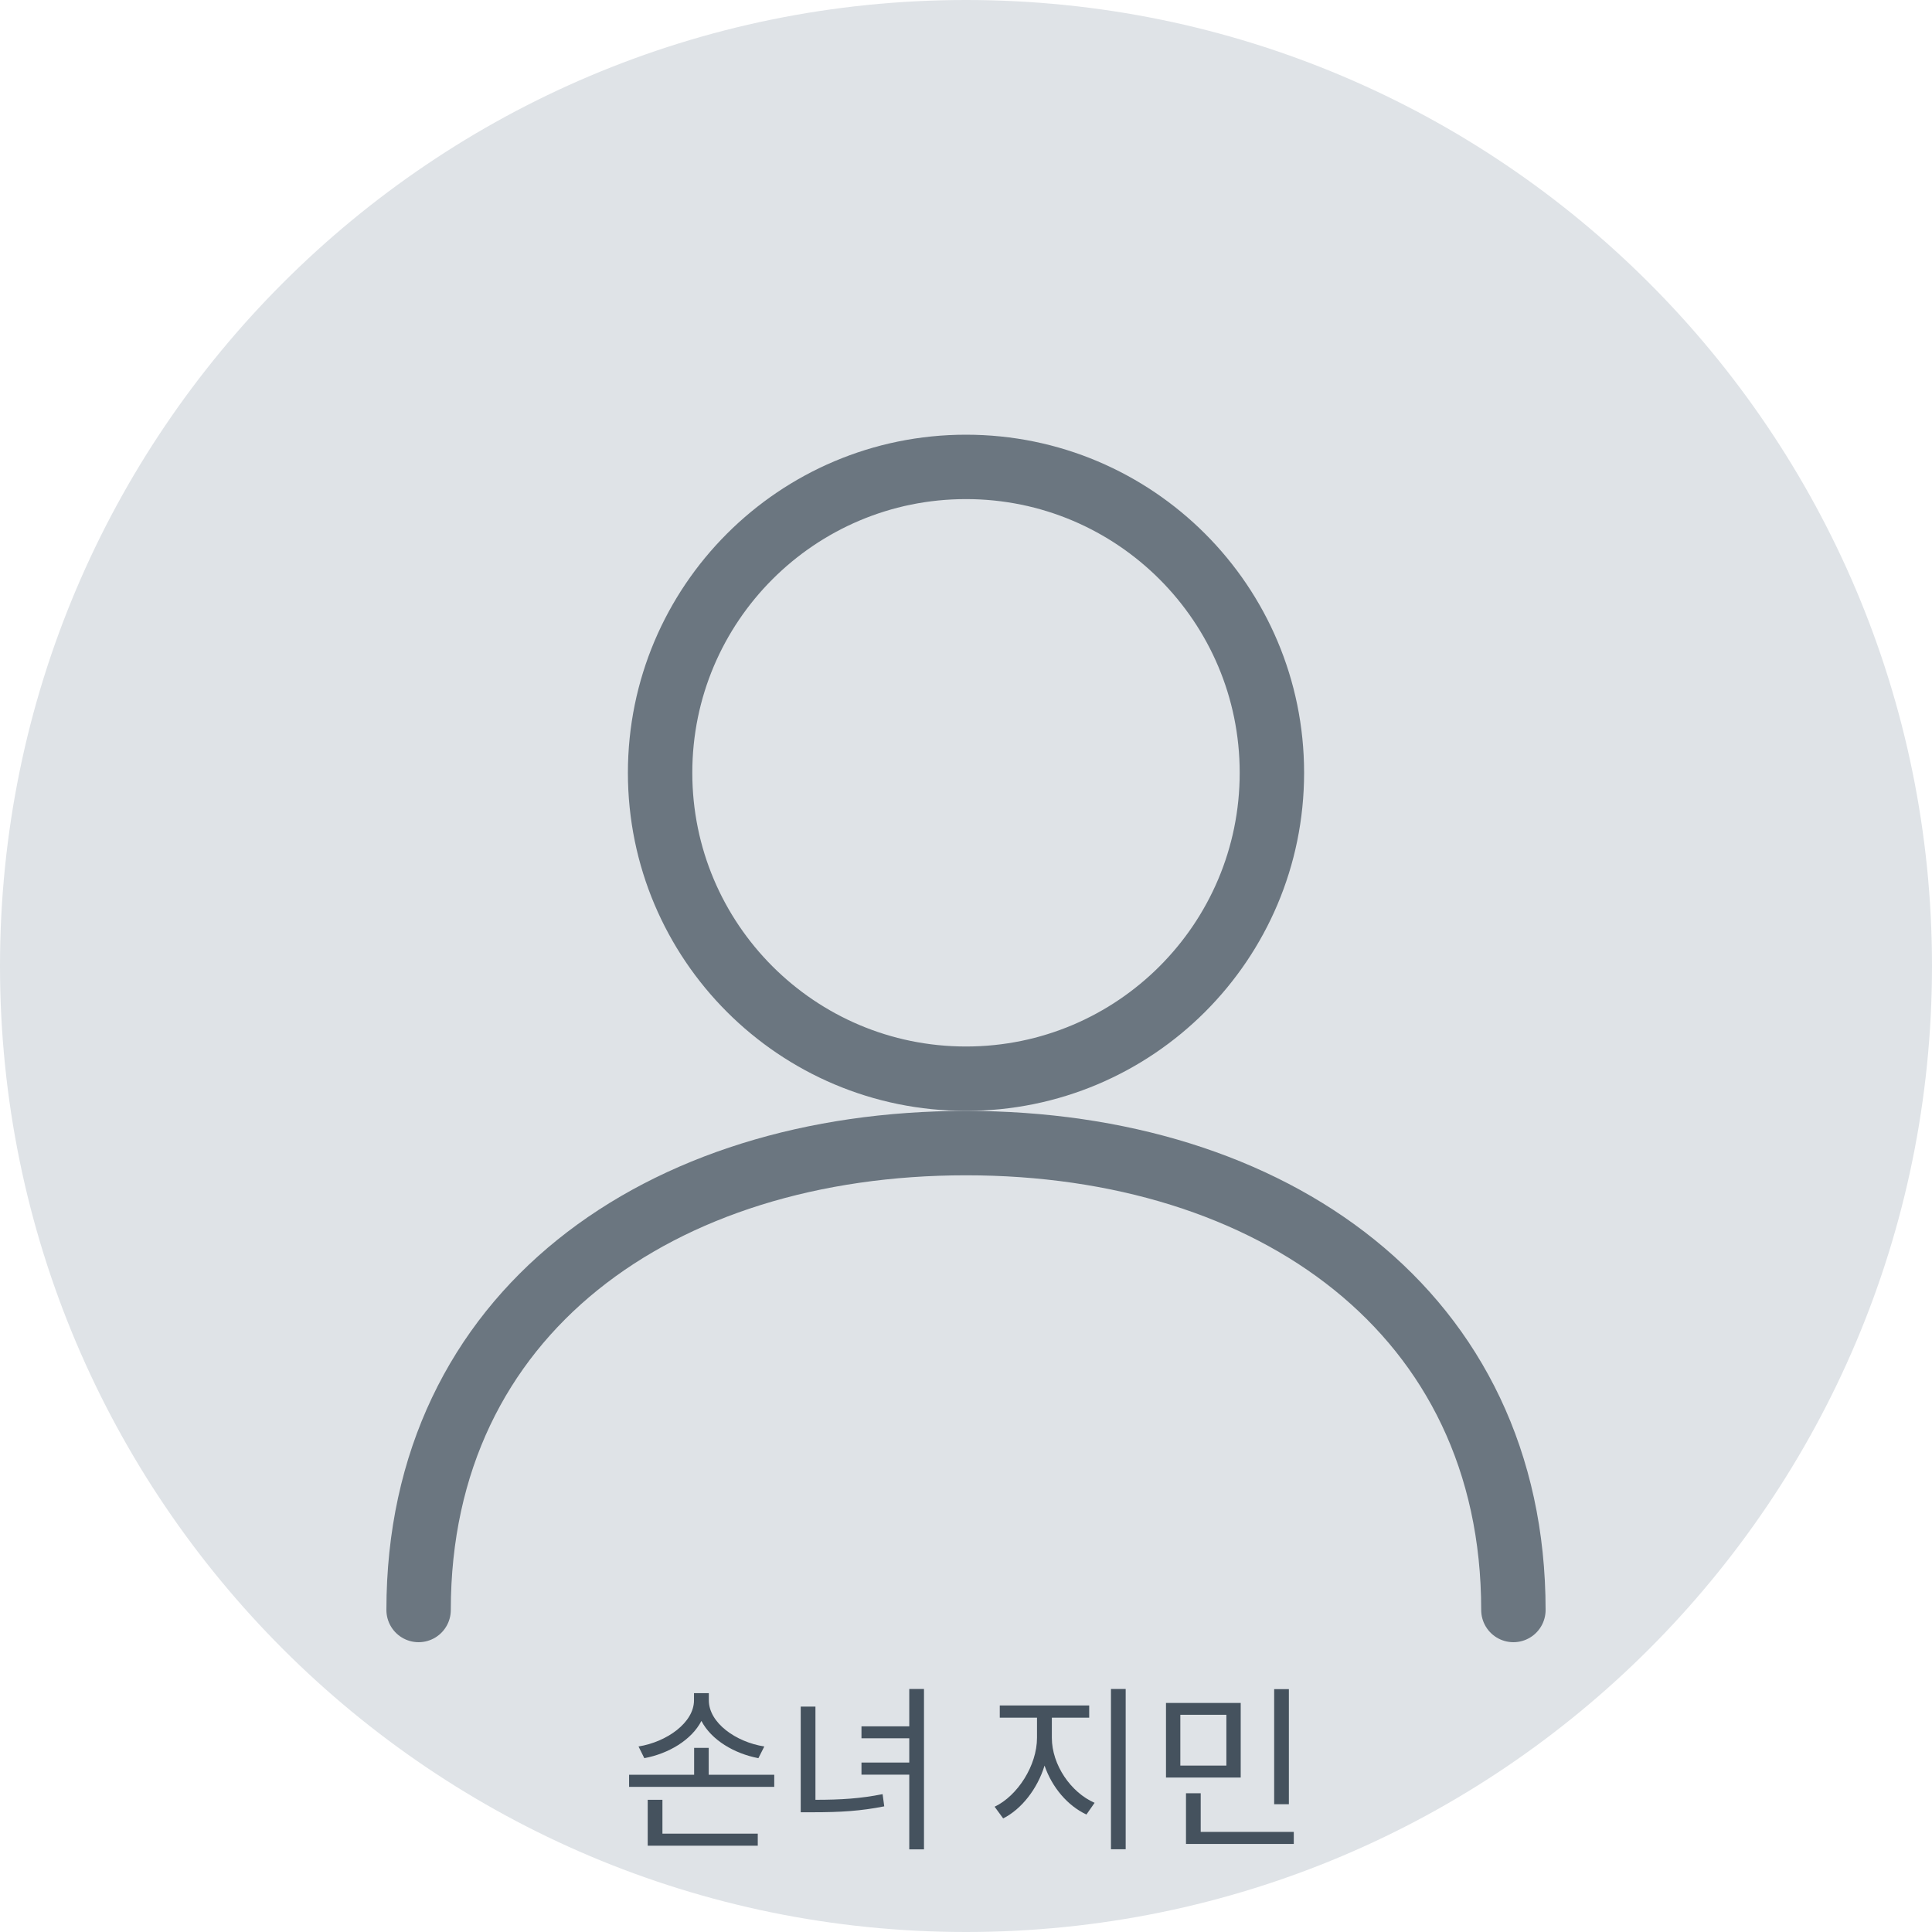
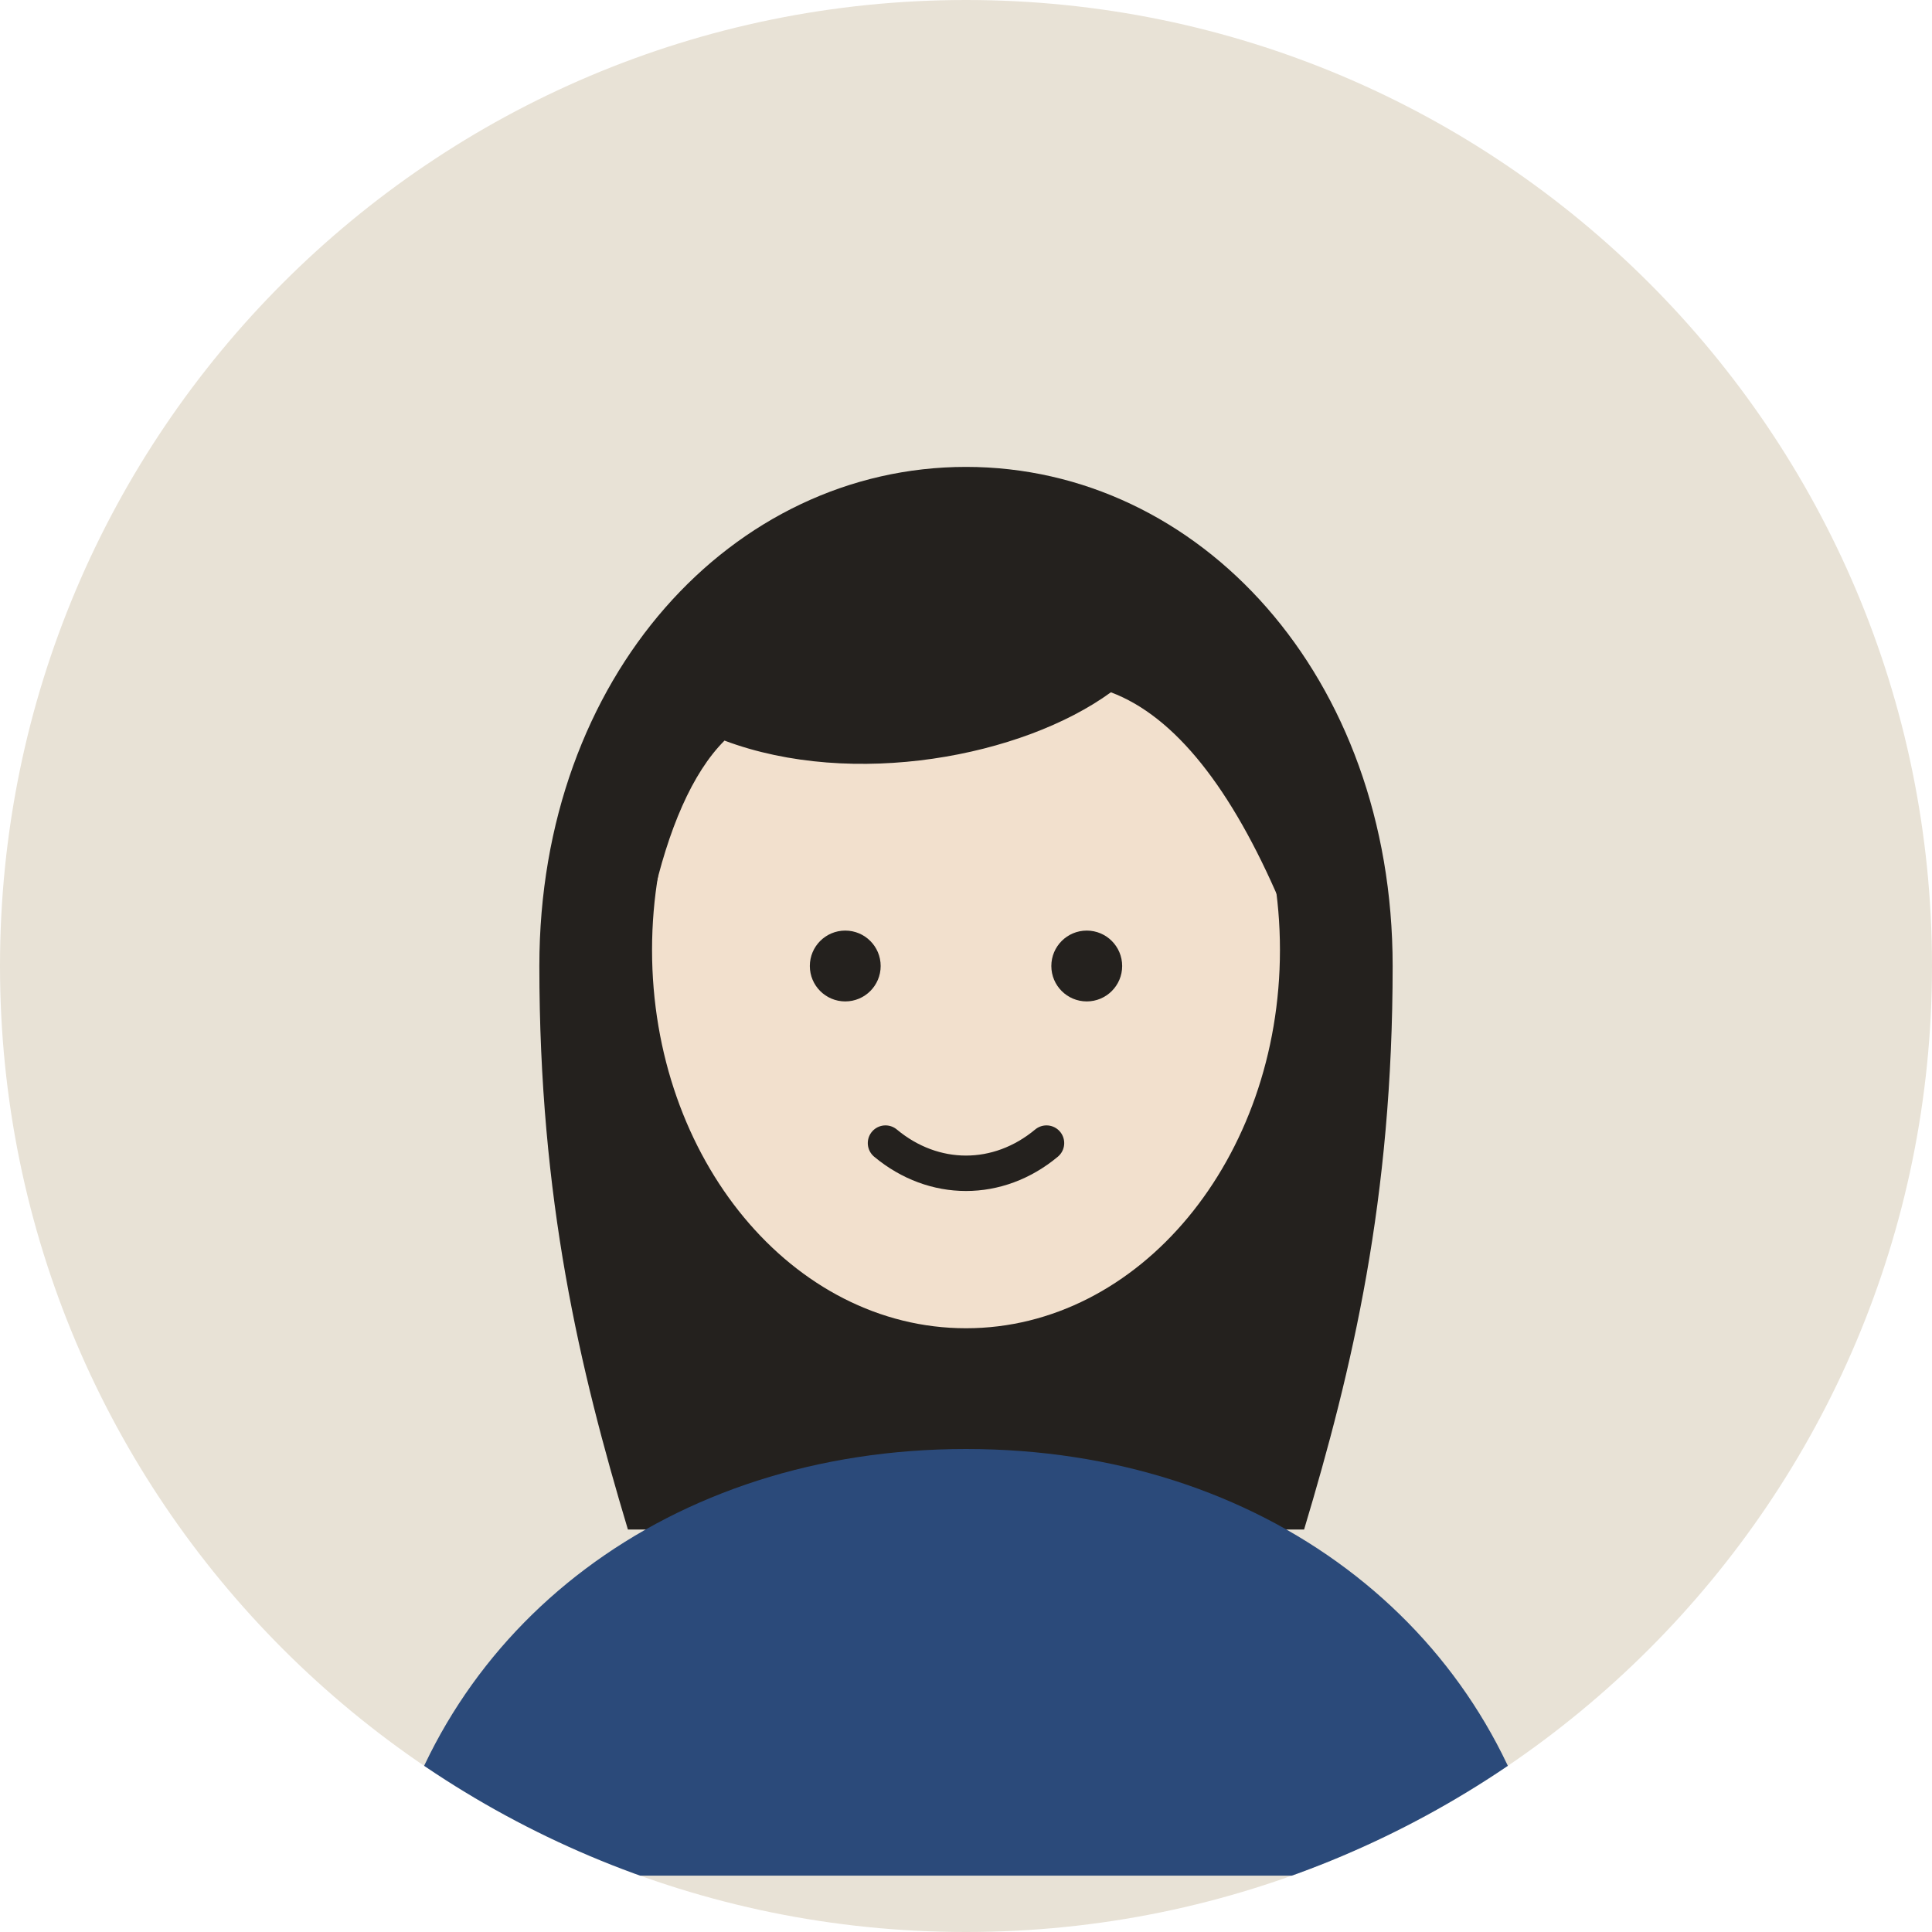
- <svg xmlns="http://www.w3.org/2000/svg" viewBox="0 0 240 240" width="240" height="240" role="img" aria-label="손녀 지민 자리표시 그림">
-   <rect width="240" height="240" rx="120" fill="#dfe3e7" />
-   <circle cx="120" cy="96" r="38" fill="none" stroke="#6b7680" stroke-width="8" />
-   <path d="M52 200c0-37 30-58 68-58s68 21 68 58" fill="none" stroke="#6b7680" stroke-width="8" stroke-linecap="round" />
-   <text x="120" y="228" text-anchor="middle" font-family="sans-serif" font-size="22" fill="#45525e">손녀 지민</text>
+ <svg xmlns="http://www.w3.org/2000/svg" viewBox="0 0 240 240" width="240" height="240" role="img" aria-label="손녀 지민">
+   <defs>
+     <clipPath id="f">
+       <circle cx="120" cy="120" r="120" />
+     </clipPath>
+   </defs>
+   <g clip-path="url(#f)">
+     <circle cx="120" cy="120" r="120" fill="#e8e2d6" />
+     <path d="M67 120c0-36 24-62 53-62s53 26 53 62c0 29-5 50-11 70H78c-6-20-11-41-11-70z" fill="#24211e" />
+     <path d="M120 180c37 0 65 22 72 53H48c7-31 35-53 72-53z" fill="#2b4a7a" />
+     <ellipse cx="120" cy="118" rx="39" ry="47" fill="#f2e0cd" />
+     <path d="M81 112c-1-31 17-53 39-53s40 22 39 53c-6-14-13-23-21-26-11 8-32 12-48 6-4 4-7 11-9 20z" fill="#24211e" />
+     <circle cx="105" cy="120" r="4.4" fill="#24211e" />
+     <circle cx="135" cy="120" r="4.4" fill="#24211e" />
+     <path d="M110 142c6 5 14 5 20 0" stroke="#24211e" stroke-width="4.4" stroke-linecap="round" fill="none" />
+   </g>
</svg>
